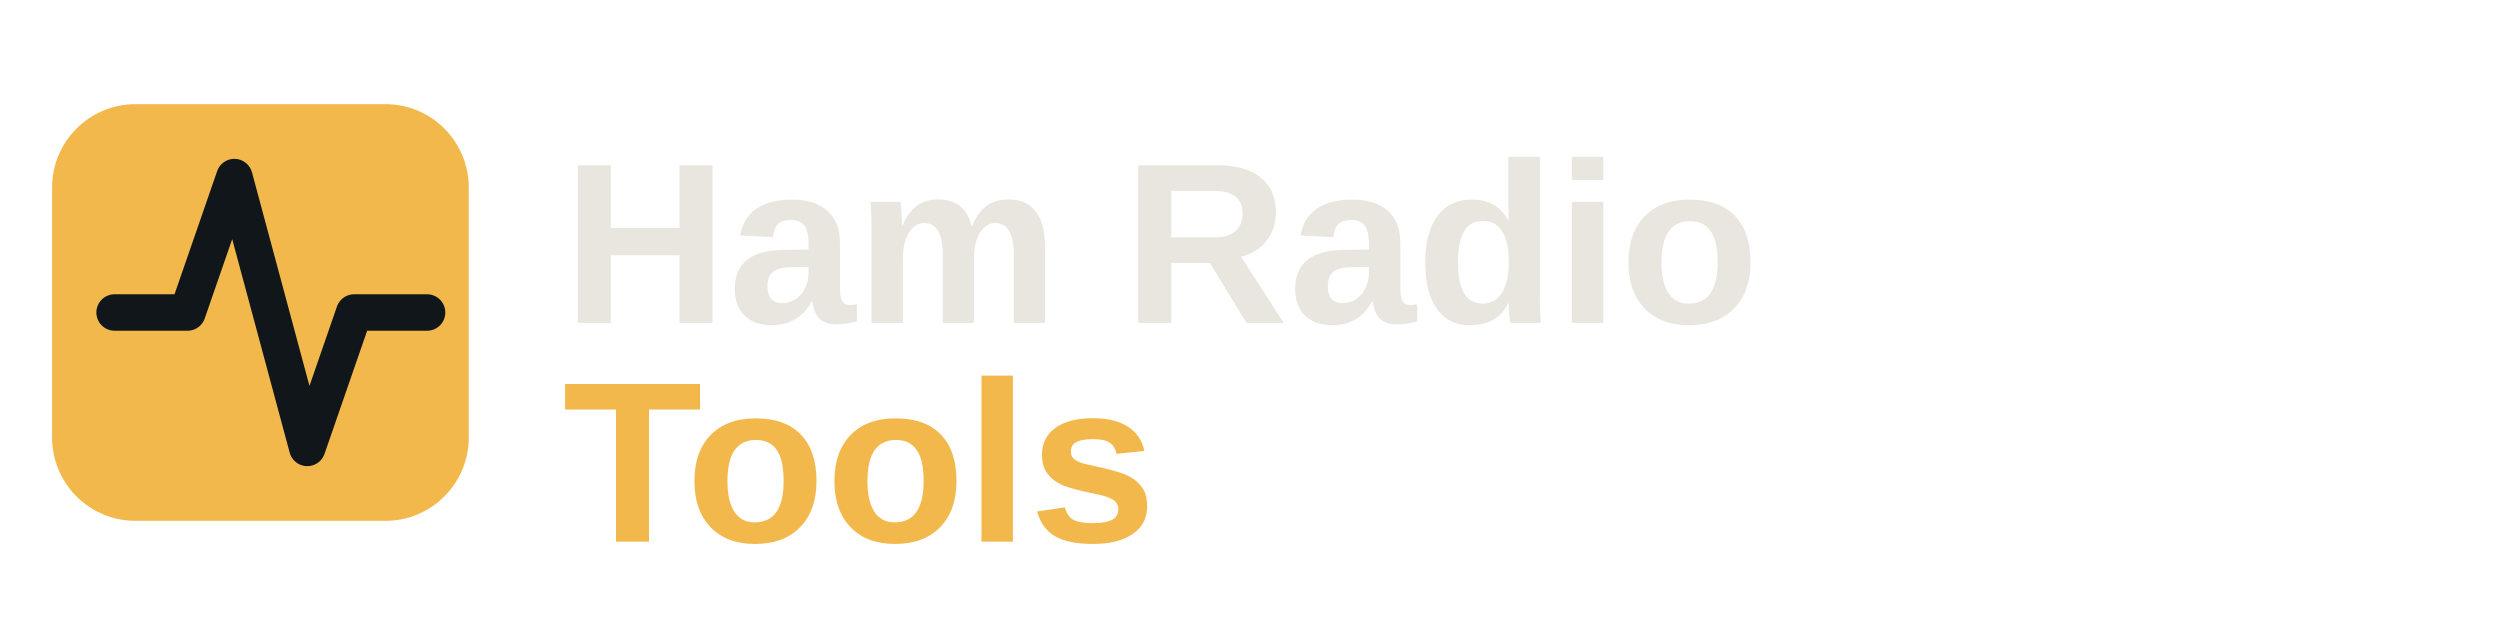
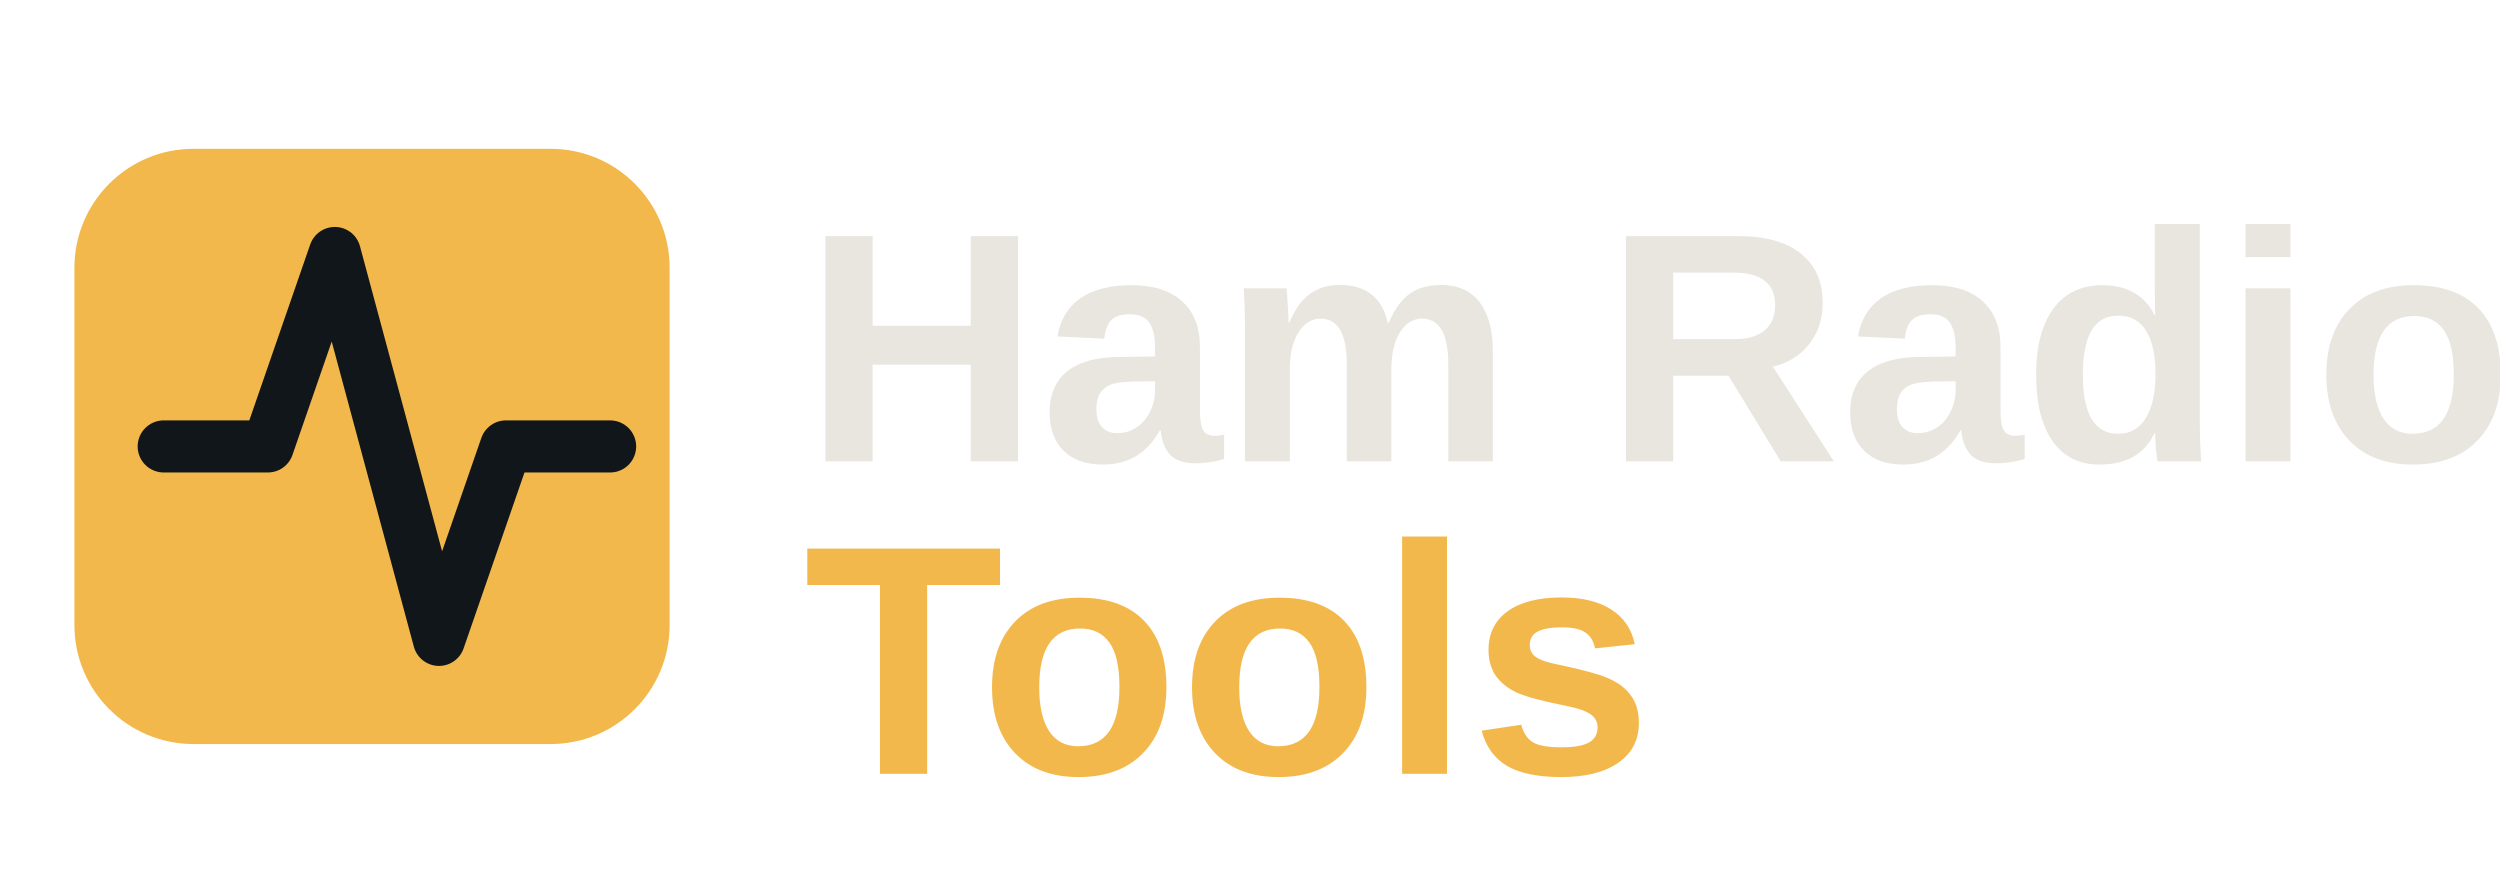
- <svg xmlns="http://www.w3.org/2000/svg" viewBox="0 0 480 120" role="img" aria-label="Ham Radio Tools">
+ <svg xmlns="http://www.w3.org/2000/svg" viewBox="0 0 336 120" role="img" aria-label="Ham Radio Tools">
  <rect x="10" y="20" width="80" height="80" rx="16" fill="#f2b84b" />
  <path d="M22 60h14l9-26 14 52 9-26h14" fill="none" stroke="#11161b" stroke-width="7" stroke-linecap="round" stroke-linejoin="round" />
-   <text x="108" y="62" font-family="Segoe UI, Arial, sans-serif" font-size="44" font-weight="700" fill="#e8e6df">Ham Radio</text>
-   <text x="108" y="104" font-family="Segoe UI, Arial, sans-serif" font-size="44" font-weight="700" fill="#f2b84b">Tools</text>
+   <text x="108" y="62" textLength="216" lengthAdjust="spacingAndGlyphs" font-family="Segoe UI, Arial, sans-serif" font-size="44" font-weight="700" fill="#e8e6df">Ham Radio</text>
+   <text x="108" y="104" textLength="112" lengthAdjust="spacingAndGlyphs" font-family="Segoe UI, Arial, sans-serif" font-size="44" font-weight="700" fill="#f2b84b">Tools</text>
</svg>
